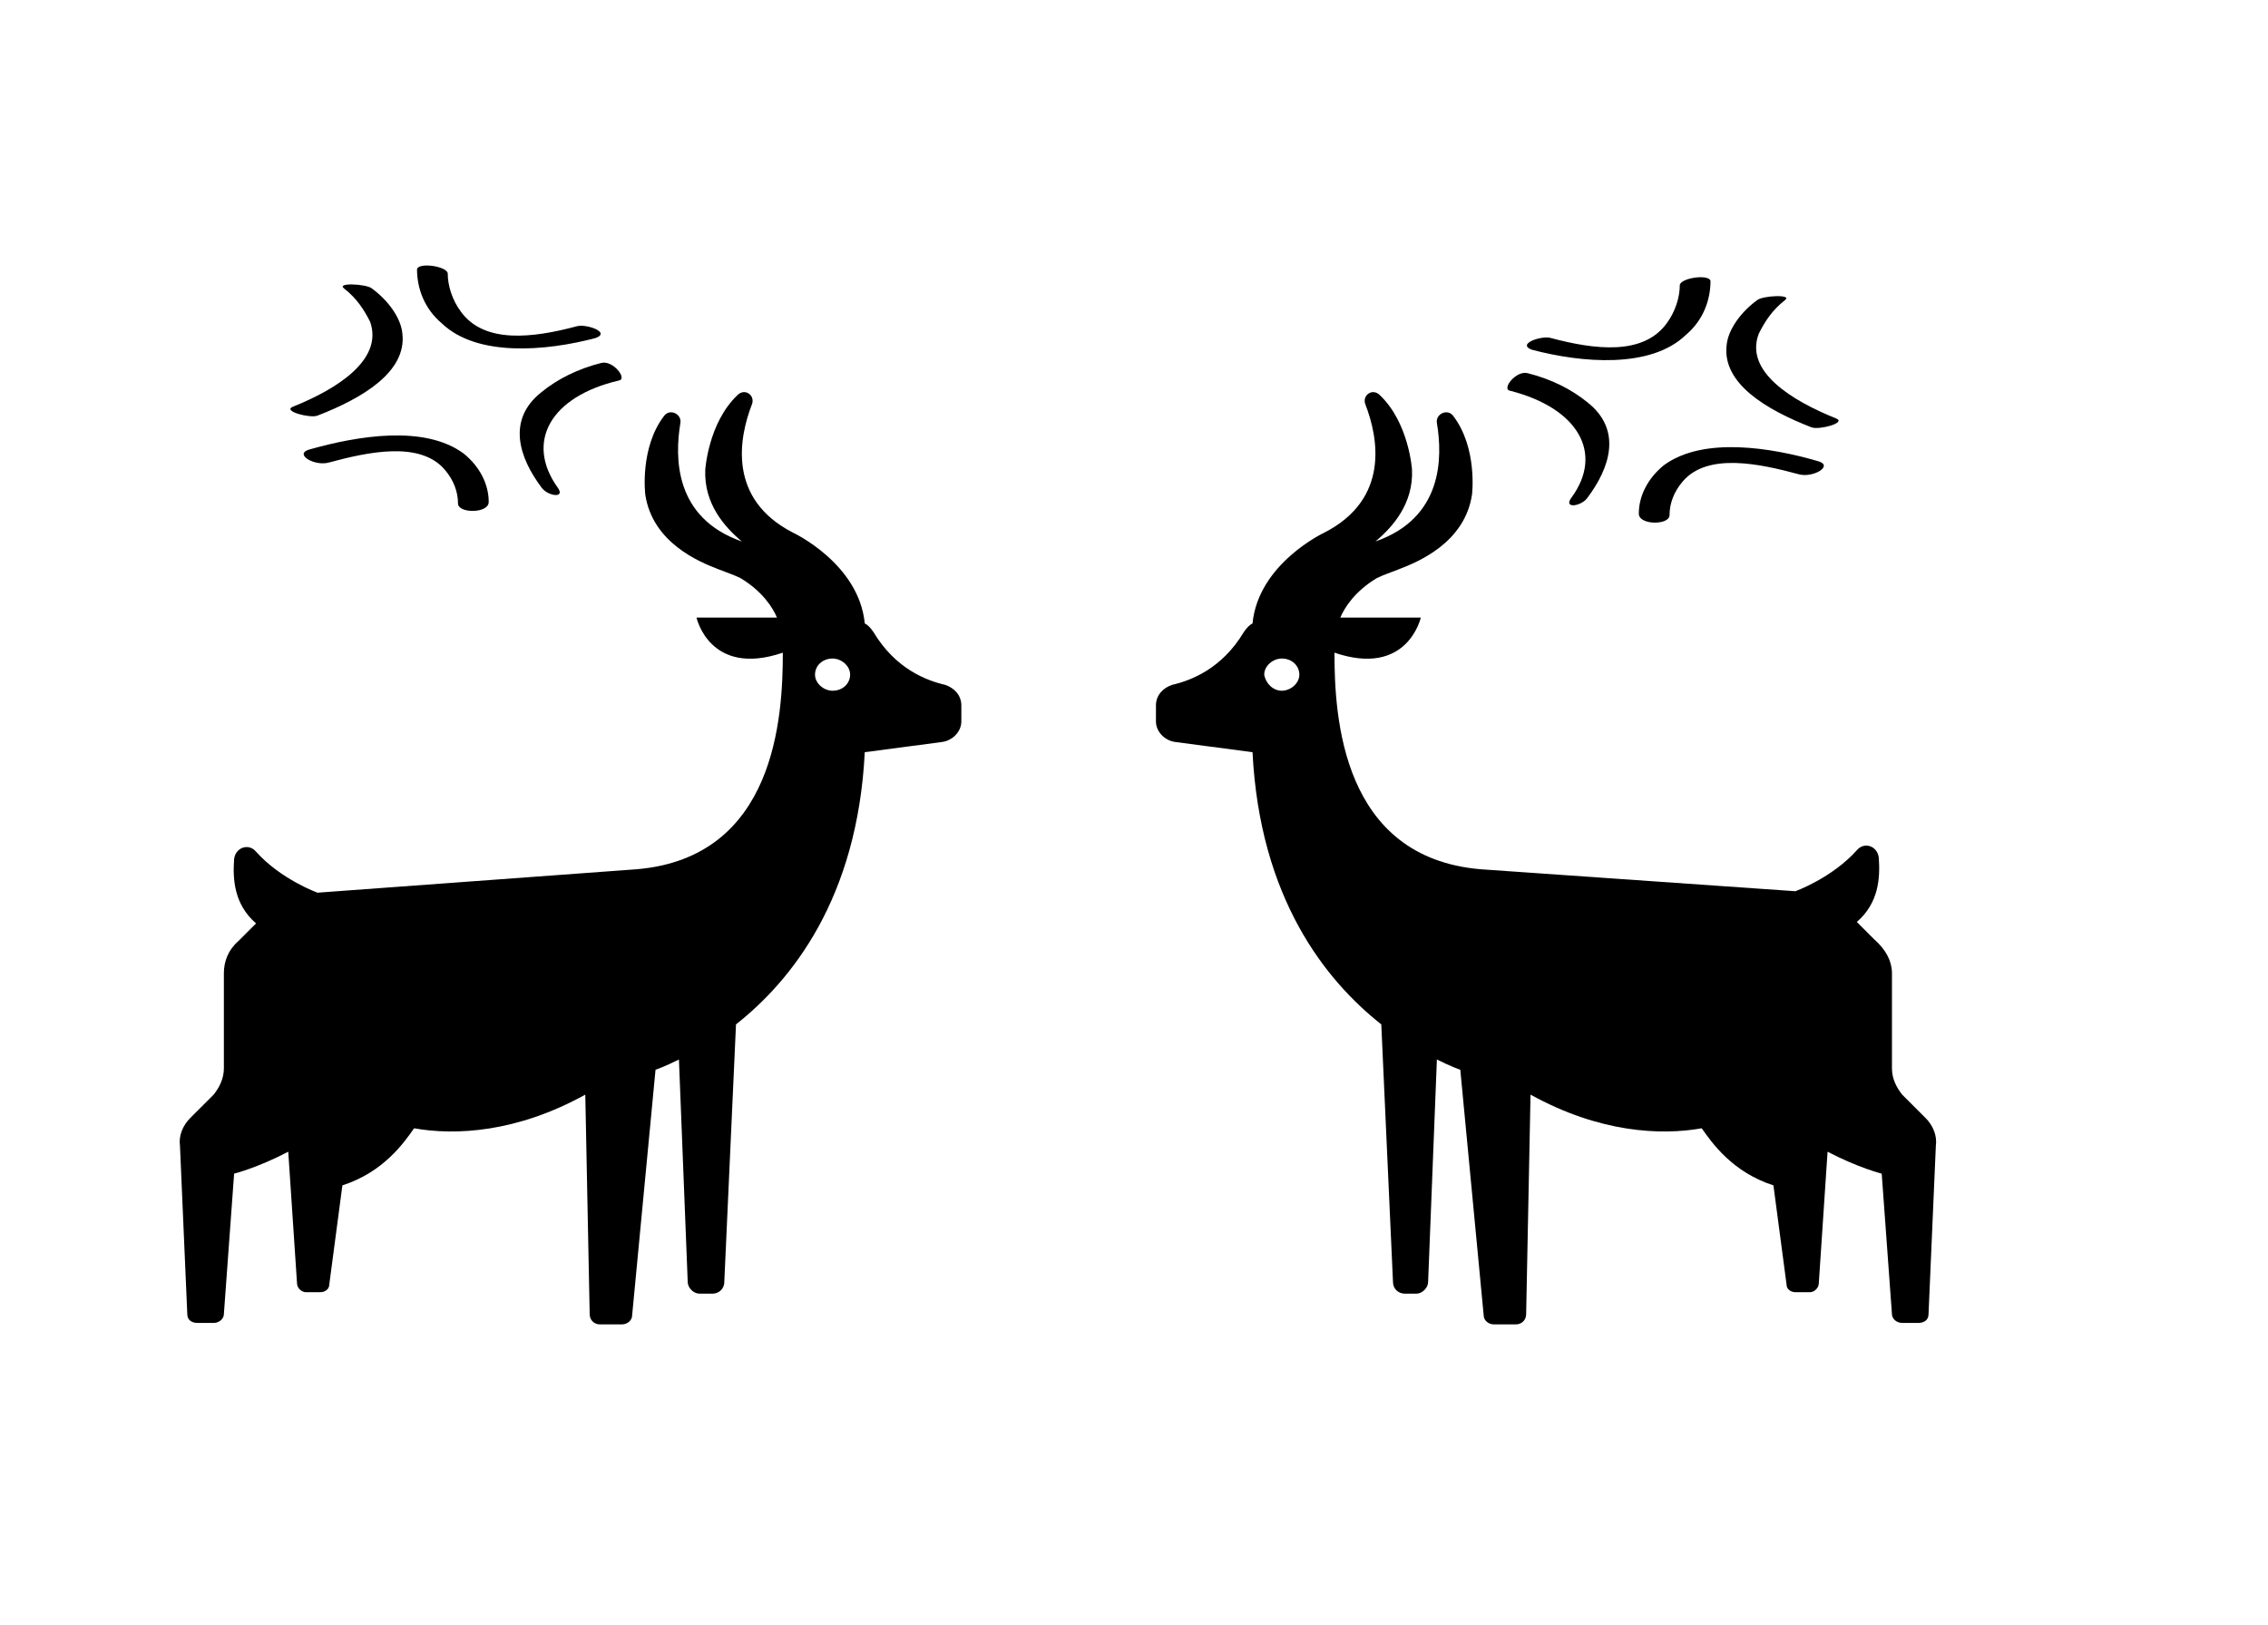
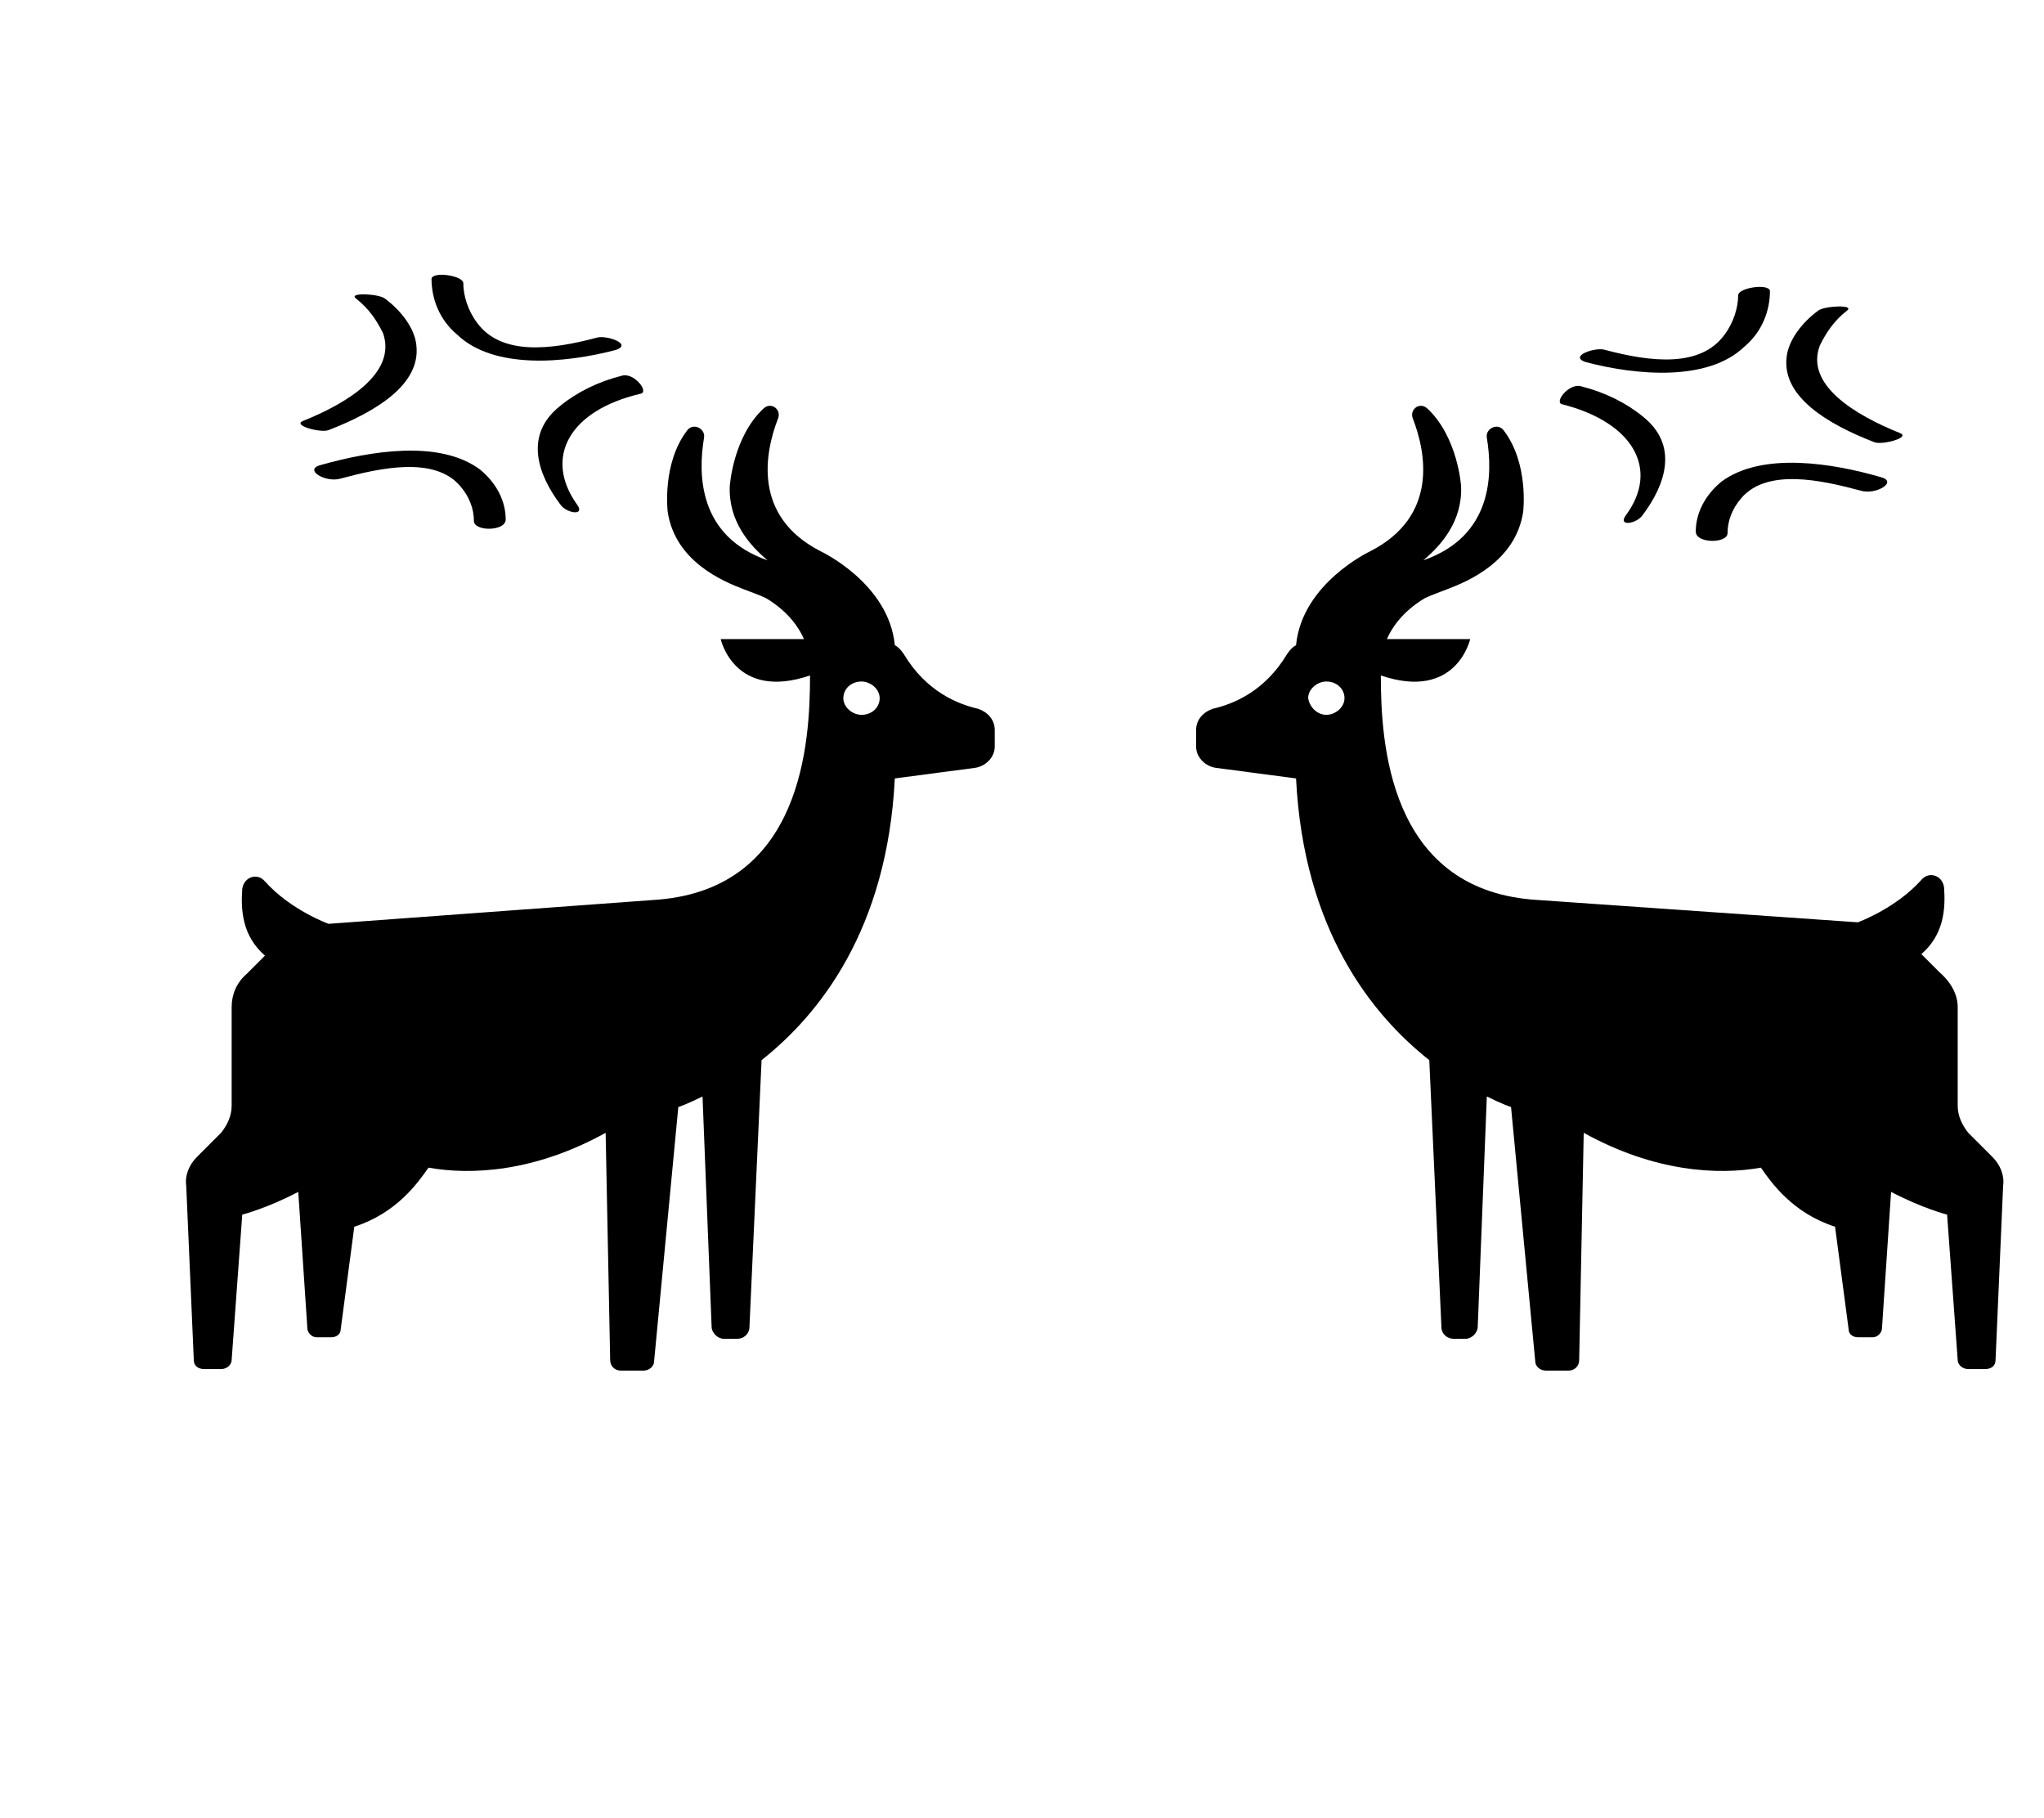
- <svg xmlns="http://www.w3.org/2000/svg" version="1.1" id="Layer_1" x="0px" y="0px" viewBox="0 0 155 111" style="enable-background:new 0 0 155 111;" xml:space="preserve">
+ <svg xmlns="http://www.w3.org/2000/svg" version="1.1" id="Layer_1" x="0px" y="0px" viewBox="0 0 135 120" style="enable-background:new 0 0 155 111;" xml:space="preserve">
  <g>
    <path d="M20,27.8c-0.7,0.3,1.2,0.8,1.7,0.6c3.1-1.2,6.1-3,5.8-5.6c-0.1-1.1-1-2.3-2.1-3.1c-0.4-0.3-2.4-0.4-1.9,0   c0.9,0.7,1.4,1.5,1.8,2.3C26.2,24.6,23,26.6,20,27.8z" />
    <path d="M39.4,22.3c-3,0.8-6.3,1.2-7.9-1c-0.6-0.8-0.9-1.8-0.9-2.6c0-0.5-2-0.8-2.1-0.3c0,1.3,0.5,2.7,1.7,3.7   c2.4,2.3,7.1,1.9,10.5,1C41.8,22.7,40,22.1,39.4,22.3z" />
    <path d="M42.3,26c0.6-0.1-0.4-1.4-1.2-1.2c-1.6,0.4-3,1.1-4.1,2c-2.4,1.9-1.5,4.5,0,6.5c0.4,0.6,1.7,0.8,1.1,0   C35.9,30.2,37.6,27.1,42.3,26z" />
    <path d="M21.2,30.7c-1.2,0.3,0.3,1.2,1.3,0.9c2.6-0.7,6.2-1.5,7.9,0.5c0.6,0.7,0.9,1.5,0.9,2.3c0,0.7,2.1,0.7,2.1-0.1   c0-1.2-0.6-2.4-1.7-3.3C29,29,24.4,29.8,21.2,30.7z" />
  </g>
  <path d="M15.3,66.5V73c0,0.7-0.3,1.3-0.7,1.8L13,76.4c-0.5,0.5-0.8,1.2-0.7,1.9l0.5,11.5c0,0.4,0.3,0.6,0.7,0.6h1.1  c0.4,0,0.7-0.3,0.7-0.6l0.7-9.6c0,0,1.6-0.4,3.7-1.5l0.6,9c0,0.3,0.3,0.6,0.6,0.6h1c0.3,0,0.6-0.2,0.6-0.5l0.9-6.8  c2.8-0.9,4.2-2.9,4.9-3.9c2.8,0.5,7,0.3,11.7-2.3l0.3,15c0,0.4,0.3,0.7,0.7,0.7h1.5c0.4,0,0.7-0.3,0.7-0.6l1.6-16.8  c0,0,0.6-0.2,1.6-0.7l0.6,15.2c0,0.4,0.4,0.8,0.8,0.8h0.9c0.4,0,0.8-0.3,0.8-0.8l0.8-17.6c3.8-3,8.3-8.6,8.8-18.6l5.3-0.7  c0.7-0.1,1.3-0.7,1.3-1.4v-1.1c0-0.7-0.5-1.2-1.1-1.4c-1.3-0.3-3.4-1.1-4.9-3.6c-0.2-0.3-0.4-0.5-0.6-0.6c-0.4-4.1-4.9-6.2-4.9-6.2  c-4.5-2.3-3.7-6.5-2.8-8.8c0.2-0.6-0.5-1.1-1-0.6c-2,1.9-2.2,5.1-2.2,5.1c-0.1,2.3,1.3,3.9,2.5,4.9c-4.6-1.6-4.6-5.7-4.2-8.1  c0.1-0.6-0.7-1-1.1-0.5c-1.7,2.2-1.3,5.4-1.3,5.4c0.5,3.3,3.7,4.6,5,5.1c0.5,0.2,1.1,0.4,1.5,0.6c1.5,0.9,2.2,2,2.5,2.7h-5.5  c0,0,0.9,4.1,5.9,2.4c0,4.4-0.5,14-10,14.8L21.7,61c0,0-2.5-0.9-4.2-2.8c-0.5-0.6-1.4-0.3-1.5,0.5c-0.1,1.4,0,3.1,1.5,4.4l-1.2,1.2  C15.6,64.9,15.3,65.7,15.3,66.5z M56.9,47.2c-0.6,0-1.2-0.5-1.2-1.1s0.5-1.1,1.2-1.1c0.6,0,1.2,0.5,1.2,1.1  C58.1,46.7,57.6,47.2,56.9,47.2z" />
  <path d="M129.3,66.5V73c0,0.7,0.3,1.3,0.7,1.8l1.6,1.6c0.5,0.5,0.8,1.2,0.7,1.9l-0.5,11.5c0,0.4-0.3,0.6-0.7,0.6H130  c-0.4,0-0.7-0.3-0.7-0.6l-0.7-9.6c0,0-1.6-0.4-3.7-1.5l-0.6,9c0,0.3-0.3,0.6-0.6,0.6h-1c-0.3,0-0.6-0.2-0.6-0.5l-0.9-6.8  c-2.8-0.9-4.2-2.9-4.9-3.9c-2.8,0.5-7,0.3-11.7-2.3l-0.3,15c0,0.4-0.3,0.7-0.7,0.7h-1.5c-0.4,0-0.7-0.3-0.7-0.6l-1.6-16.8  c0,0-0.6-0.2-1.6-0.7l-0.6,15.2c0,0.4-0.4,0.8-0.8,0.8H96c-0.4,0-0.8-0.3-0.8-0.8l-0.8-17.6c-3.8-3-8.3-8.6-8.8-18.6l-5.3-0.7  c-0.7-0.1-1.3-0.7-1.3-1.4v-1.1c0-0.7,0.5-1.2,1.1-1.4c1.3-0.3,3.4-1.1,4.9-3.6c0.2-0.3,0.4-0.5,0.6-0.6c0.4-4.1,4.9-6.2,4.9-6.2  c4.5-2.3,3.7-6.5,2.8-8.8c-0.2-0.6,0.5-1.1,1-0.6c2,1.9,2.2,5.1,2.2,5.1c0.1,2.3-1.3,3.9-2.5,4.9c4.6-1.6,4.6-5.7,4.2-8.1  c-0.1-0.6,0.7-1,1.1-0.5c1.7,2.2,1.3,5.4,1.3,5.4c-0.5,3.3-3.7,4.6-5,5.1c-0.5,0.2-1.1,0.4-1.5,0.6c-1.5,0.9-2.2,2-2.5,2.7h5.5  c0,0-0.9,4.1-5.9,2.4c0,4.4,0.5,14,10,14.8l21.5,1.5c0,0,2.5-0.9,4.2-2.8c0.5-0.6,1.4-0.3,1.5,0.5c0.1,1.4,0,3.1-1.5,4.4l1.2,1.2  C128.9,64.9,129.3,65.7,129.3,66.5z M87.6,47.2c0.6,0,1.2-0.5,1.2-1.1S88.3,45,87.6,45c-0.6,0-1.2,0.5-1.2,1.1  C86.5,46.7,87,47.2,87.6,47.2z" />
  <g>
    <path d="M125.5,28.6c0.7,0.3-1.2,0.8-1.7,0.6c-3.1-1.2-6.1-3-5.8-5.6c0.1-1.1,1-2.3,2.1-3.1c0.4-0.3,2.4-0.4,1.9,0   c-0.9,0.7-1.4,1.5-1.8,2.3C119.2,25.4,122.5,27.4,125.5,28.6z" />
    <path d="M106,23.1c3,0.8,6.3,1.2,7.9-1c0.6-0.8,0.9-1.8,0.9-2.6c0-0.5,2-0.8,2.1-0.3c0,1.3-0.5,2.7-1.7,3.7   c-2.4,2.3-7.1,1.9-10.5,1C103.6,23.5,105.4,22.9,106,23.1z" />
    <path d="M103.2,26.7c-0.6-0.1,0.4-1.4,1.2-1.2c1.6,0.4,3,1.1,4.1,2c2.4,1.9,1.5,4.5,0,6.5c-0.4,0.6-1.7,0.8-1.1,0   C109.6,31,107.9,27.9,103.2,26.7z" />
    <path d="M124.2,31.5c1.2,0.3-0.3,1.2-1.3,0.9c-2.6-0.7-6.2-1.5-7.9,0.5c-0.6,0.7-0.9,1.5-0.9,2.3c0,0.7-2.1,0.7-2.1-0.1   c0-1.2,0.6-2.4,1.7-3.3C116.4,29.8,121.1,30.6,124.2,31.5z" />
  </g>
</svg>
